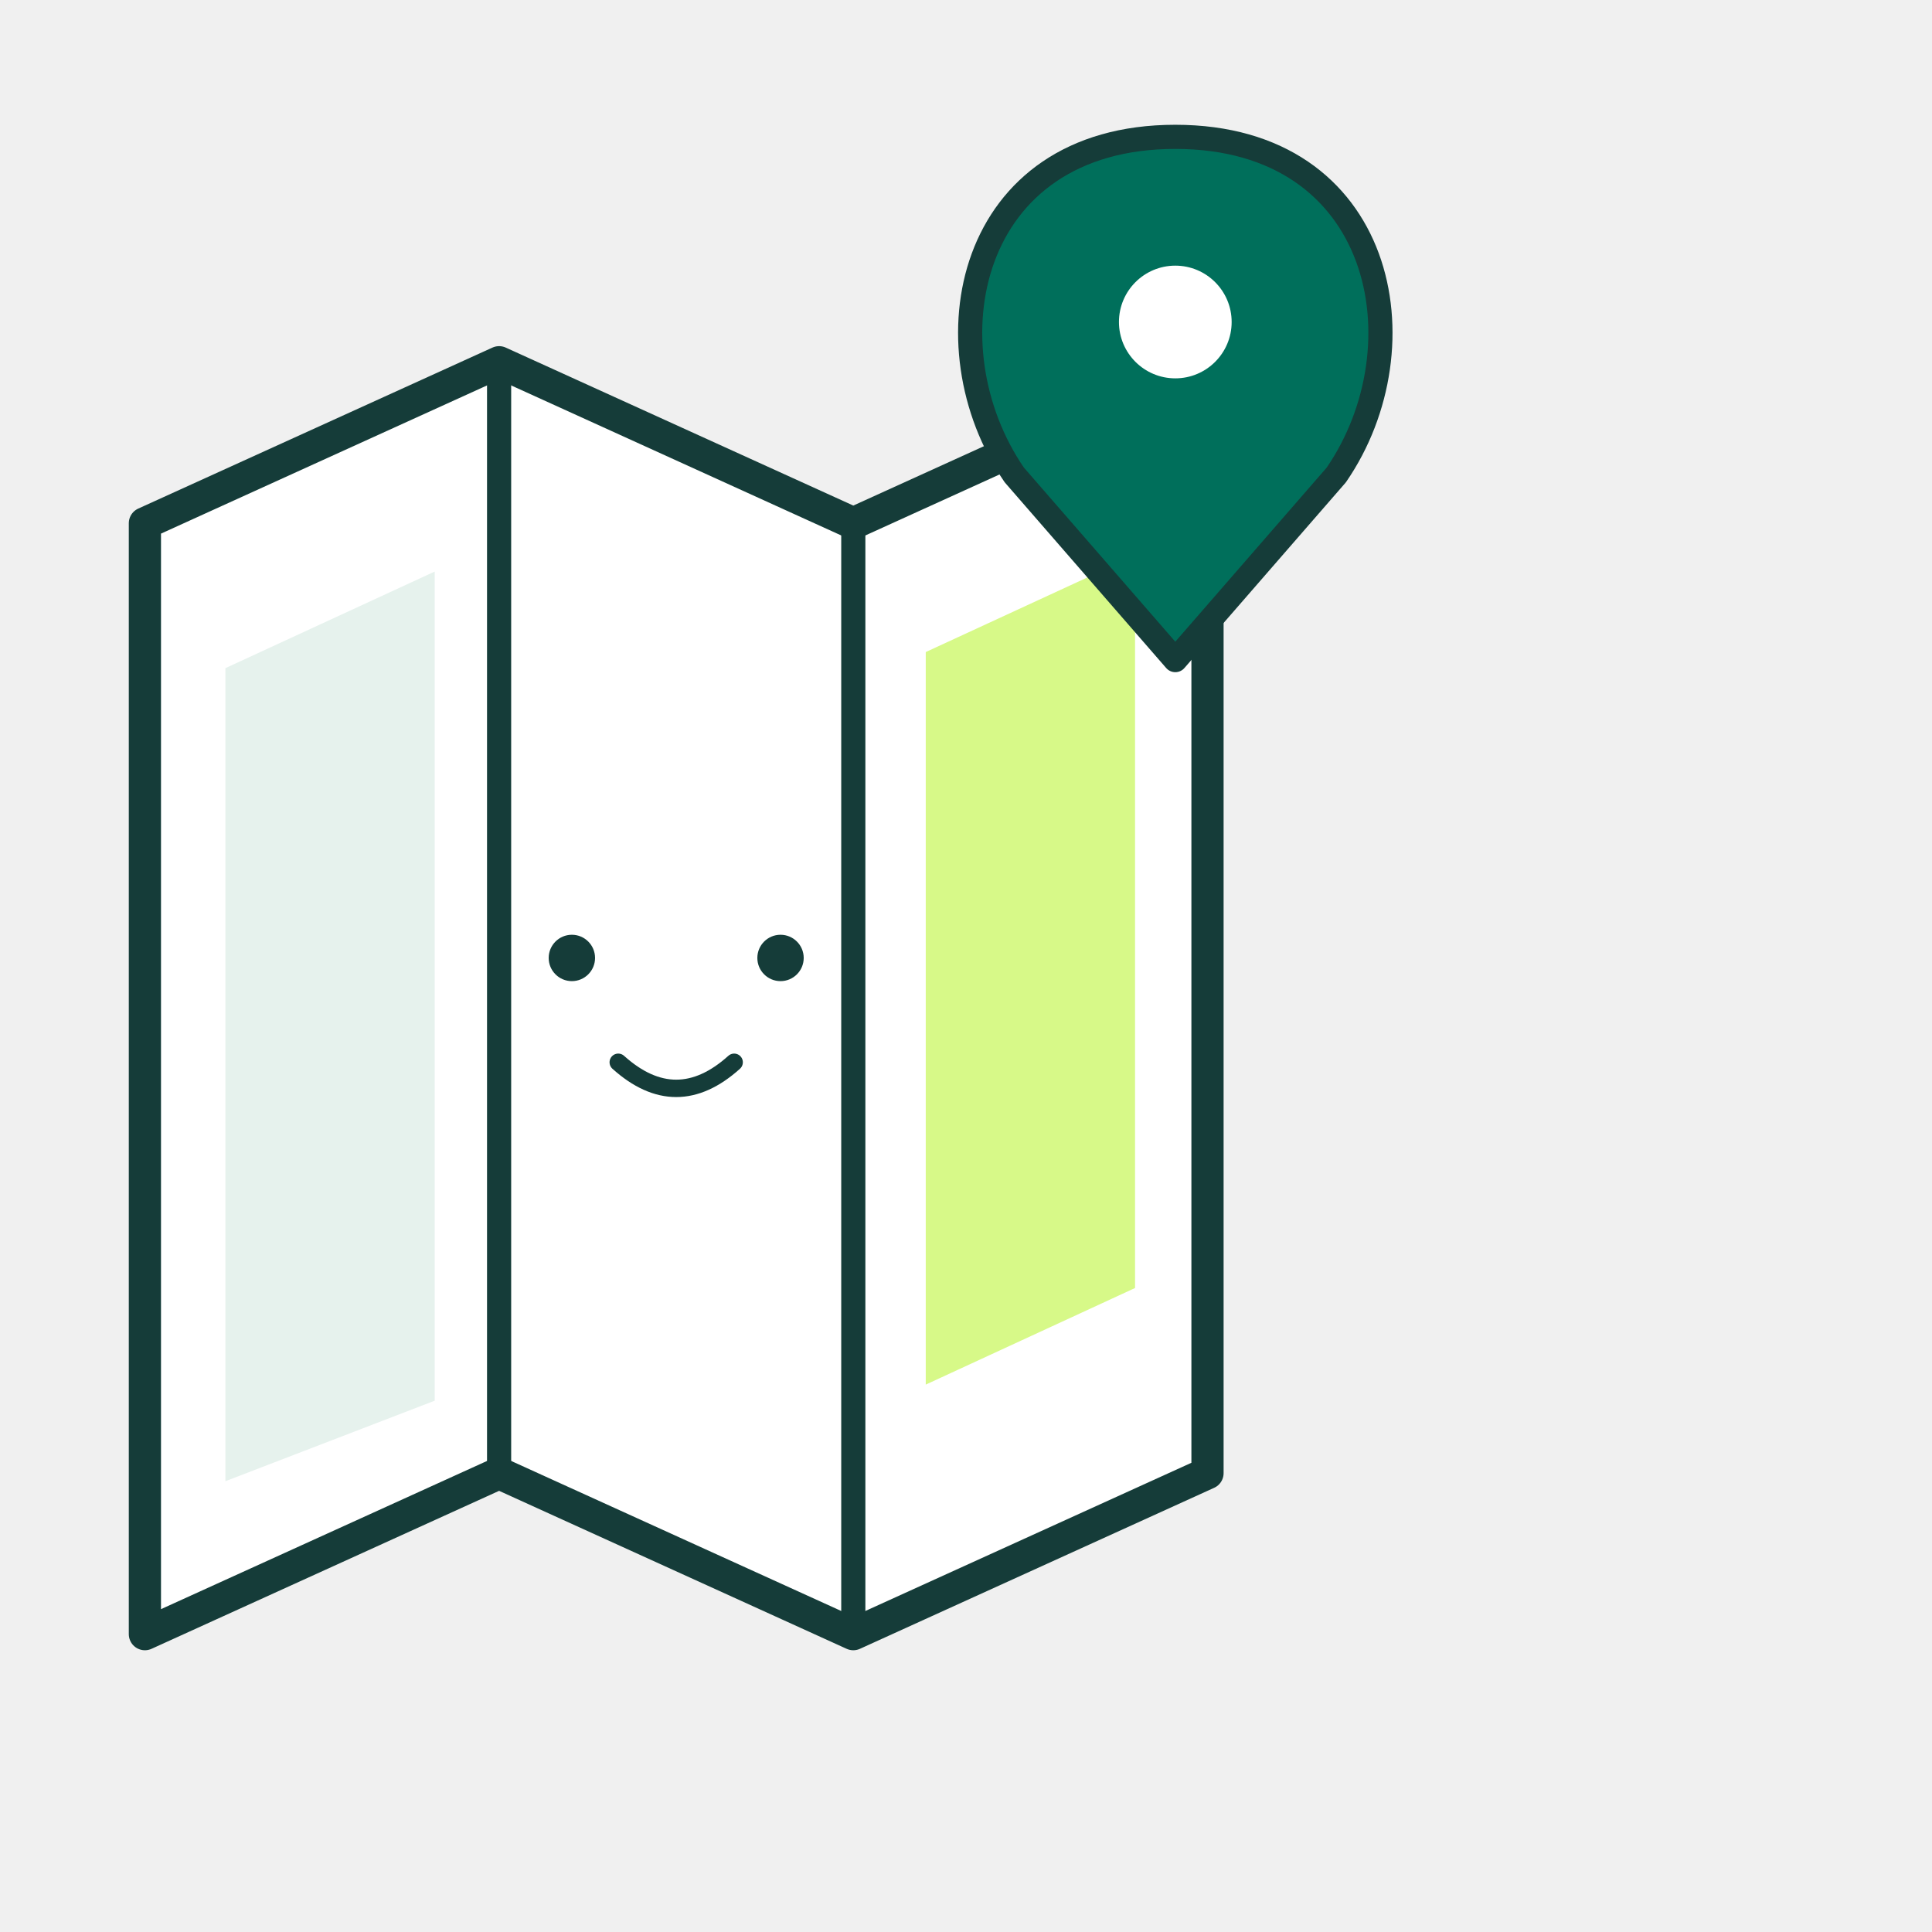
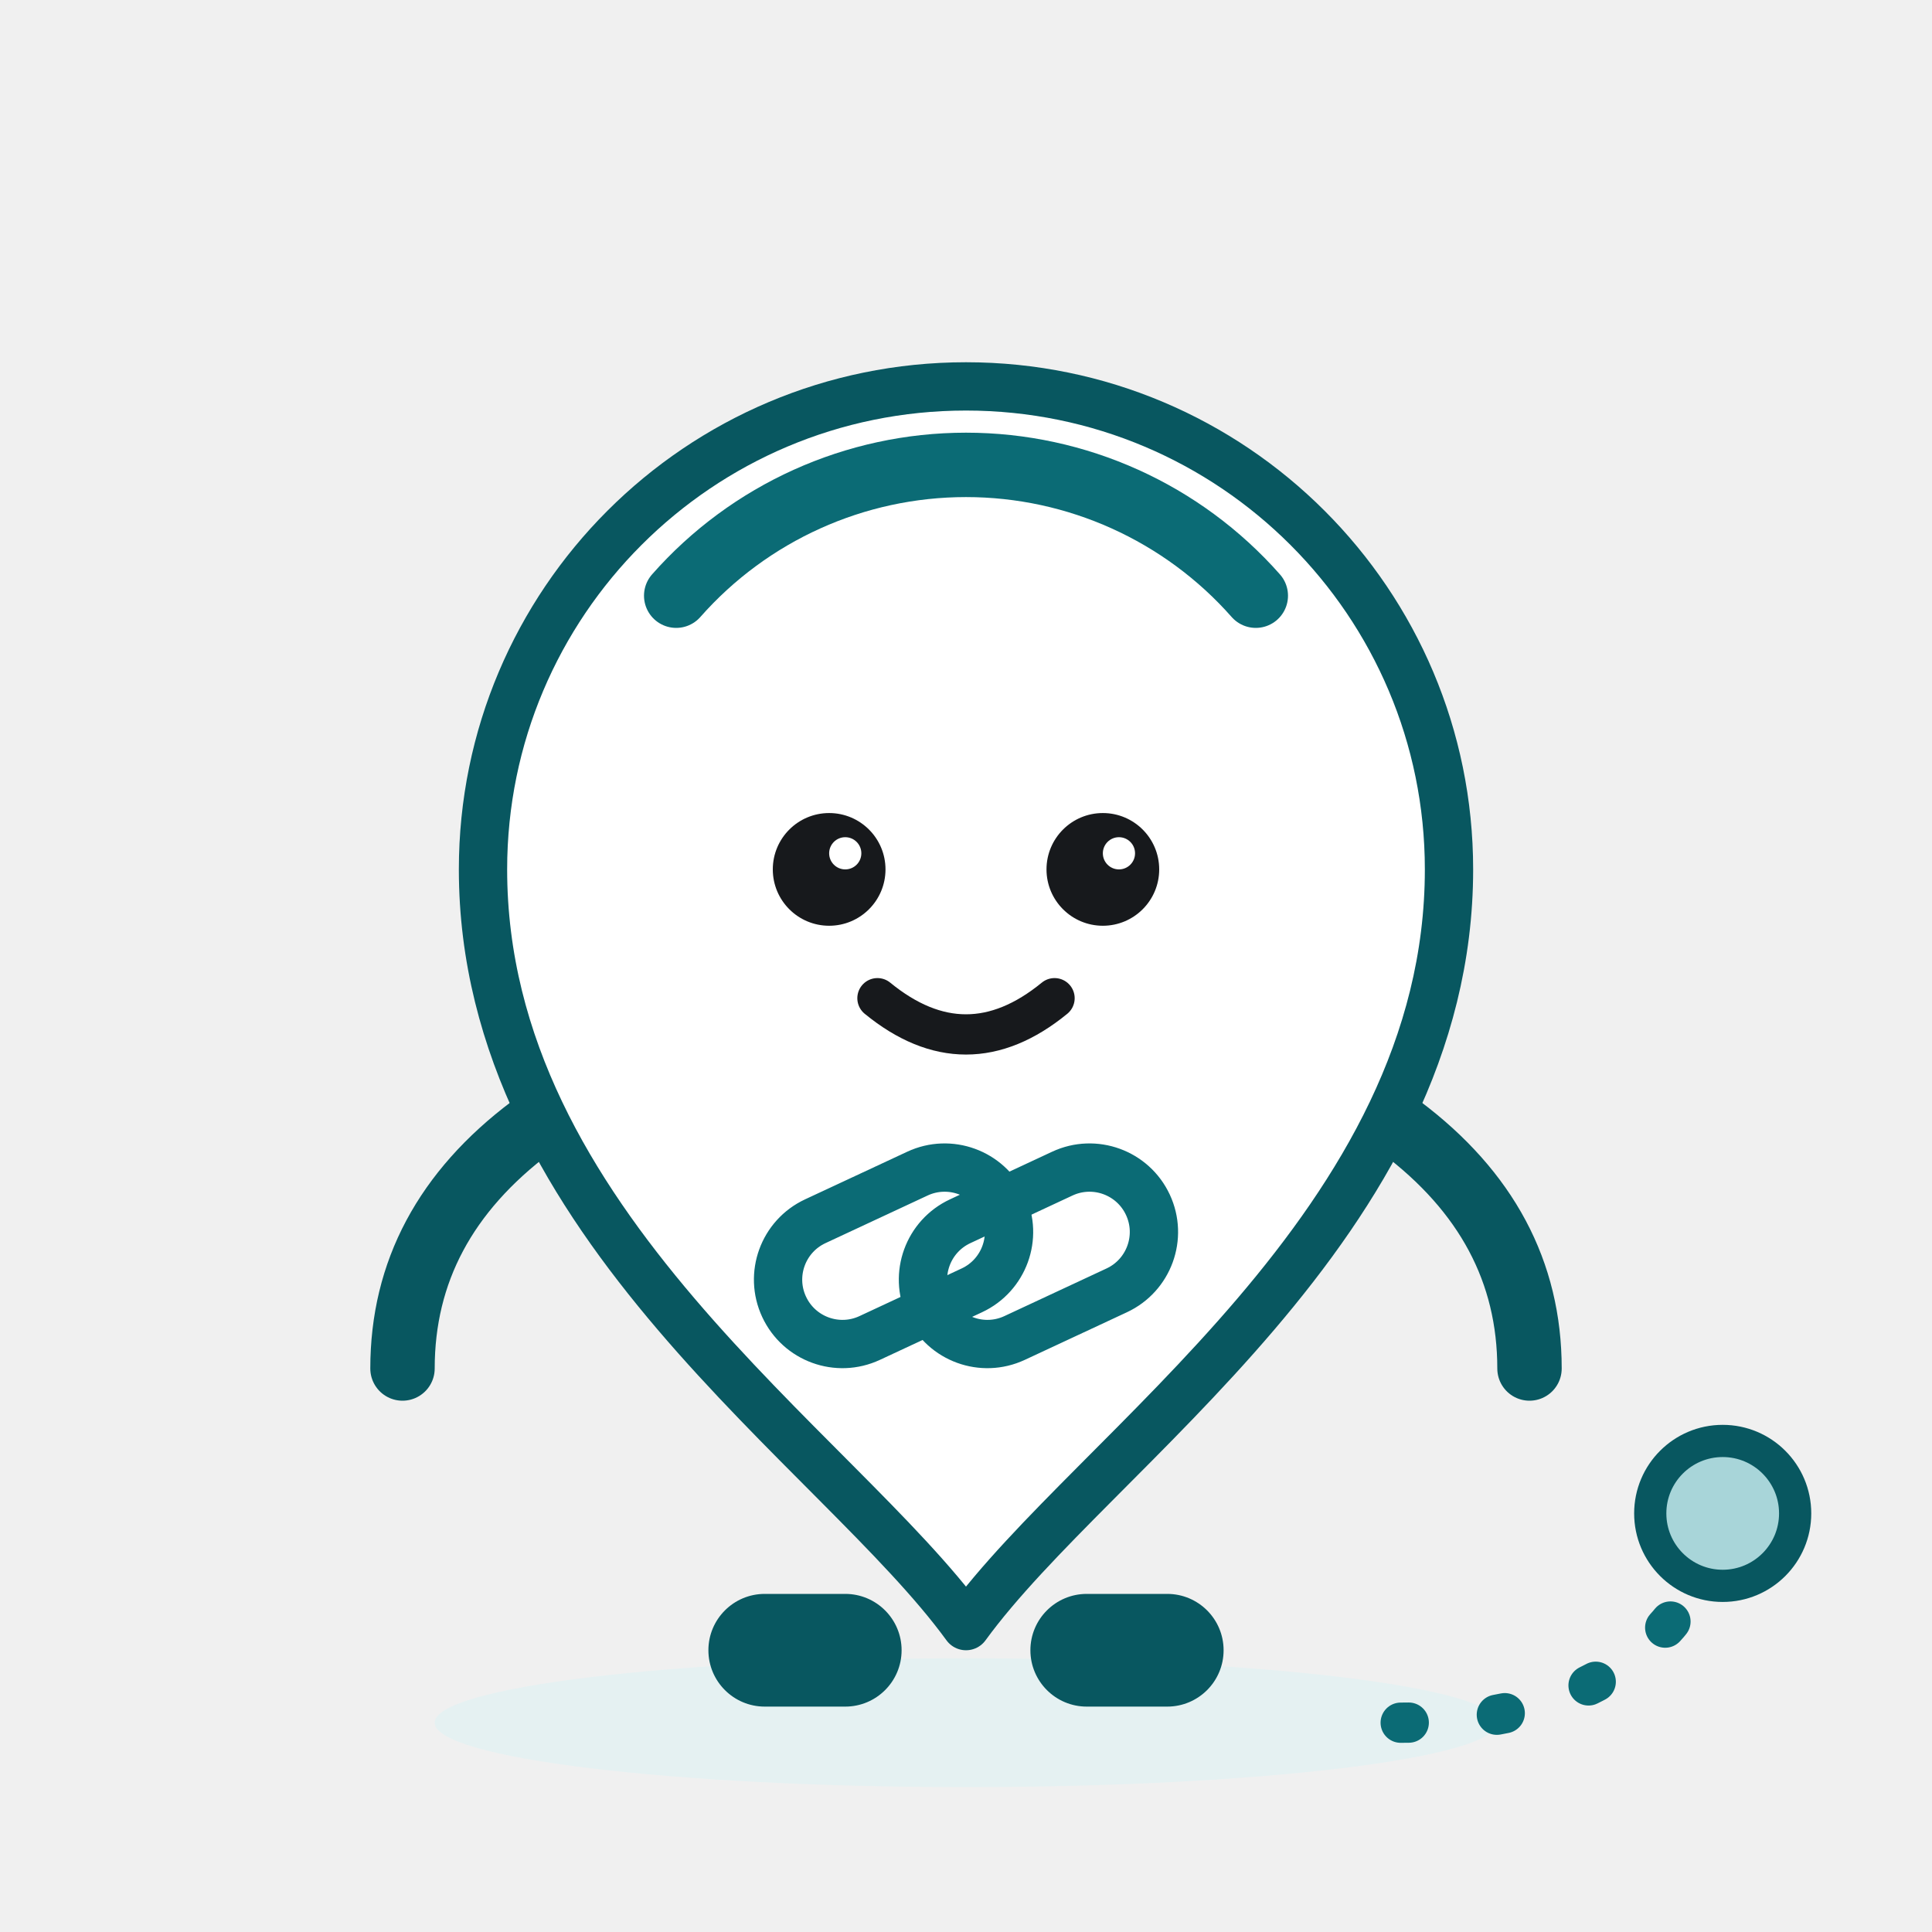
- <svg xmlns="http://www.w3.org/2000/svg" width="240" height="240" viewBox="0 0 240 240">
-   <path d="M 18 65 L 62 45 L 106 65 L 150 45 L 150 183 L 106 203 L 62 183 L 18 203 Z" fill="#ffffff" stroke="#153c39" stroke-width="4" stroke-linecap="round" stroke-linejoin="round" />
-   <path d="M 62 45 L 62 183 M 106 65 L 106 203" fill="none" stroke="#153c39" stroke-width="3" stroke-linecap="round" stroke-linejoin="round" />
-   <path d="M 28 83 L 54 71 L 54 174 L 28 184 Z" fill="#e6f2ed" />
-   <path d="M 115 81 L 141 69 L 141 160 L 115 172 Z" fill="#d7f988" />
-   <circle cx="71.04" cy="119" r="2.88" fill="#153c39" />
-   <circle cx="96.96" cy="119" r="2.88" fill="#153c39" />
-   <path d="M 76.8 131.96 Q 84 138.44 91.2 131.96" fill="none" stroke="#153c39" stroke-width="2.16" stroke-linecap="round" stroke-linejoin="round" />
-   <path d="M 146 17 C 120 17 115 43 126 59 L 146 82 L 166 59 C 177 43 172 17 146 17 Z" fill="#006f5b" stroke="#153c39" stroke-width="3" stroke-linecap="round" stroke-linejoin="round" />
-   <circle cx="146" cy="40" r="7" fill="#ffffff" />
+ <svg xmlns="http://www.w3.org/2000/svg" width="240" height="240" viewBox="0 0 240 240" role="img" aria-label="이음 기본: 지도 핀 몸에 고리 두 개, 점선 길 끝에 목적지">
+   <ellipse cx="120" cy="214" rx="66" ry="8" fill="#e5f1f2" />
+   <rect x="88" y="198" width="24" height="14" rx="7" fill="#085760" />
+   <rect x="128" y="198" width="24" height="14" rx="7" fill="#085760" />
+   <path d="M66 140 Q50 152 50 170" fill="none" stroke="#085760" stroke-width="8" stroke-linecap="round" stroke-linejoin="round" />
+   <path d="M174 140 Q190 152 190 170" fill="none" stroke="#085760" stroke-width="8" stroke-linecap="round" stroke-linejoin="round" />
+   <path d="M120 202 C104 180 60 152 60 108 A60 60 0 0 1 180 108 C180 152 136 180 120 202 Z" fill="#ffffff" stroke="#085760" stroke-width="6" stroke-linecap="round" stroke-linejoin="round" />
+   <path d="M84 74 A48 48 0 0 1 156 74" fill="none" stroke="#0b6b75" stroke-width="8" stroke-linecap="round" stroke-linejoin="round" />
+   <circle cx="103" cy="108" r="7" fill="#17191c" />
+   <circle cx="137" cy="108" r="7" fill="#17191c" />
+   <circle cx="105" cy="106" r="2" fill="#ffffff" />
+   <circle cx="139" cy="106" r="2" fill="#ffffff" />
+   <path d="M109 124 Q120 133 131 124" fill="none" stroke="#17191c" stroke-width="5" stroke-linecap="round" stroke-linejoin="round" />
+   <rect x="96" y="148" width="30" height="16" rx="8" fill="none" stroke="#0b6b75" stroke-width="6" transform="rotate(-25 111 156)" />
+   <rect x="114" y="148" width="30" height="16" rx="8" fill="none" stroke="#0b6b75" stroke-width="6" transform="rotate(-25 129 156)" />
+   <path d="M174 214 Q200 214 210 198" fill="none" stroke="#0b6b75" stroke-width="5" stroke-linecap="round" stroke-linejoin="round" stroke-dasharray="1 11" />
+   <circle cx="214" cy="188" r="9" fill="#a8d5d9" stroke="#085760" stroke-width="4" />
</svg>
